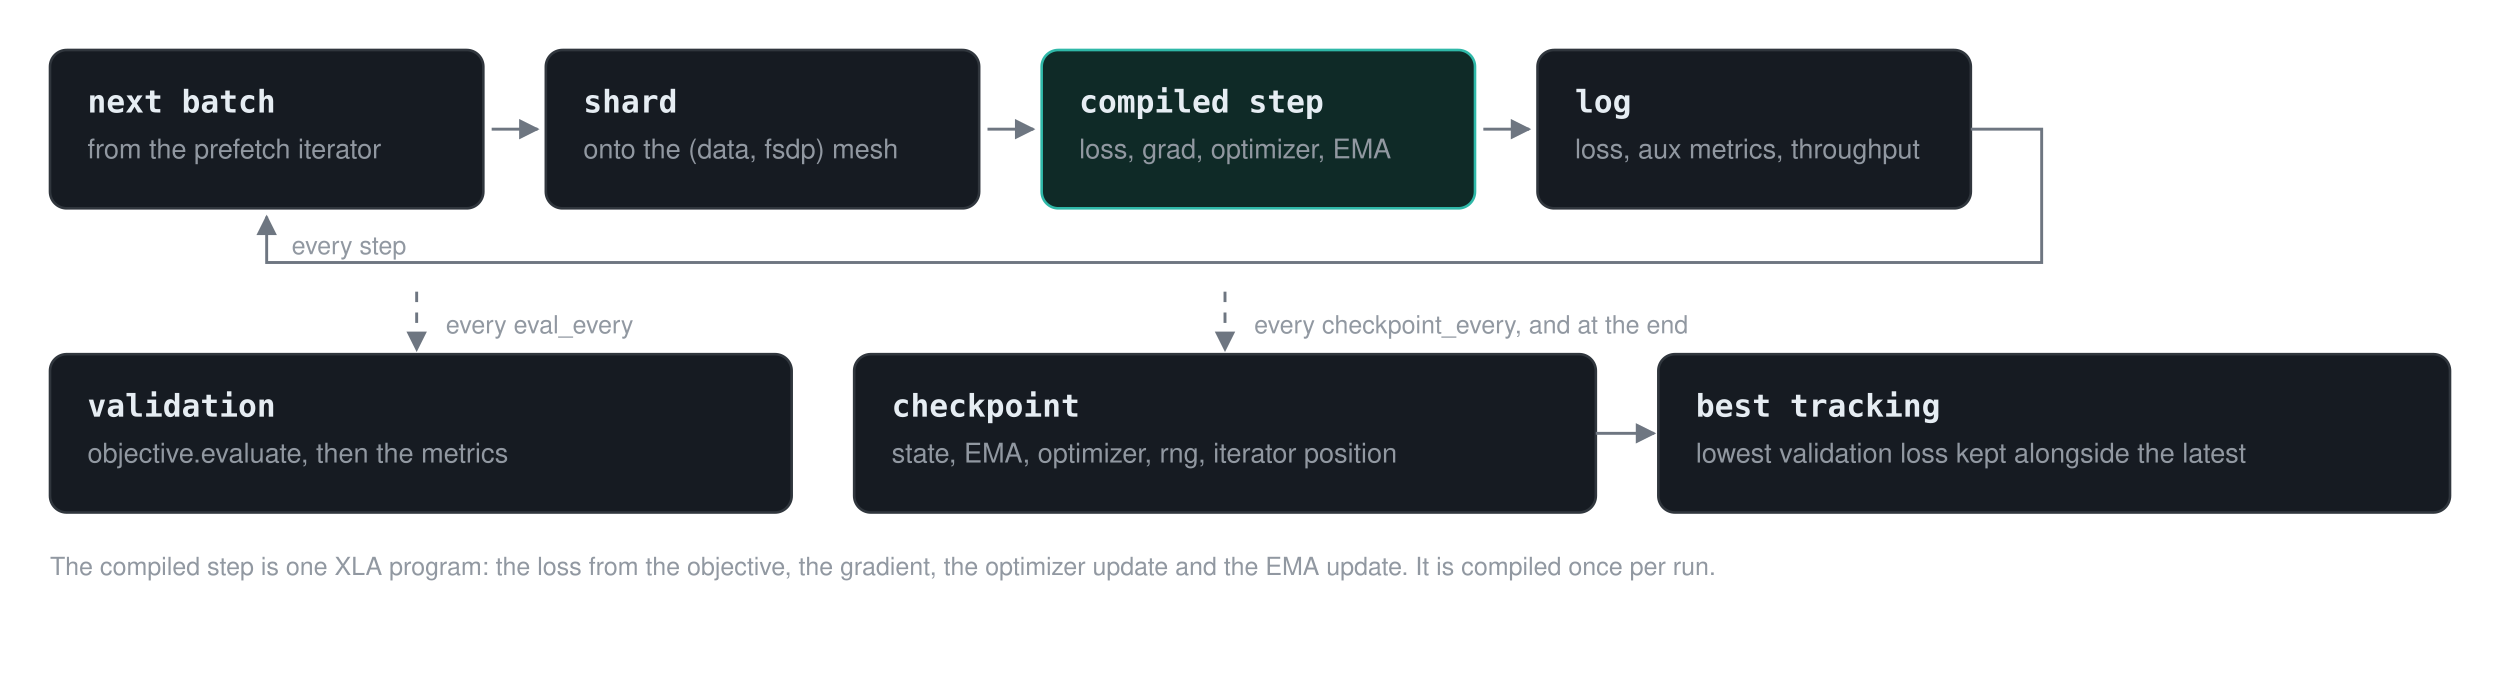
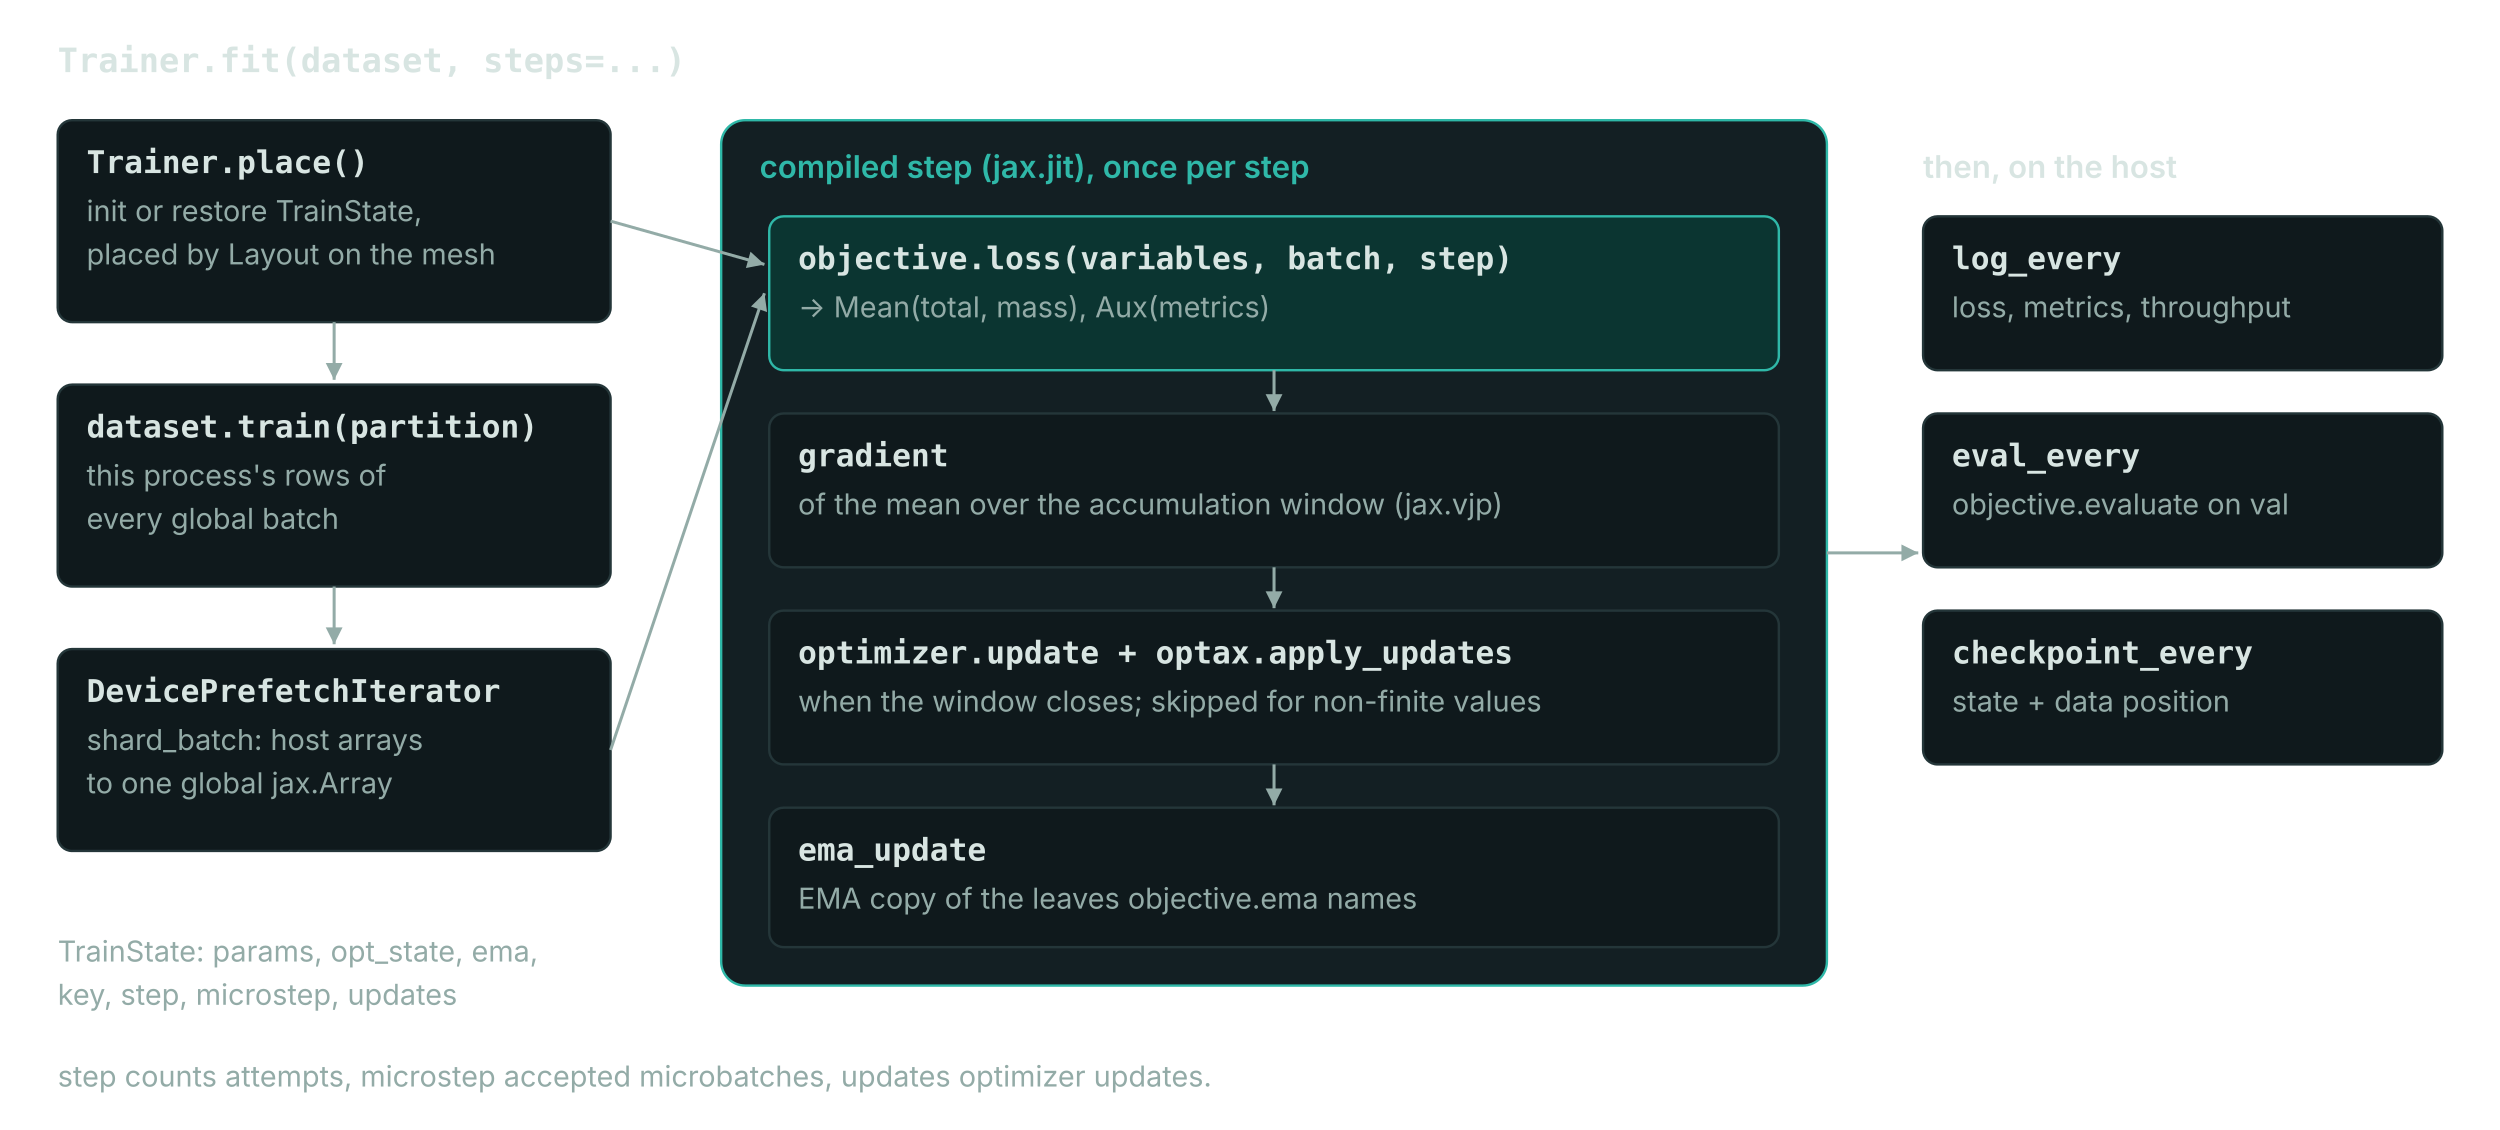
- <svg xmlns="http://www.w3.org/2000/svg" width="1200" height="330" viewBox="0 0 1200 330" role="img">
-   <defs>
-     <marker id="a" viewBox="0 0 10 10" refX="9" refY="5" markerWidth="7" markerHeight="7" orient="auto-start-reverse">
-       <path d="M 0 0 L 10 5 L 0 10 z" fill="#6e7681" />
-     </marker>
-   </defs>
-   <rect x="24" y="24" width="208" height="76" rx="8" fill="#161b22" stroke="#30363d" stroke-width="1.25" />
-   <text x="42" y="54" font-family="ui-monospace, SFMono-Regular, Menlo, Consolas, monospace" font-size="15" font-weight="600" fill="#e6edf3">next batch</text>
-   <text x="42" y="76" font-family="-apple-system, BlinkMacSystemFont, 'Segoe UI', Helvetica, Arial, sans-serif" font-size="13" fill="#9198a1">from the prefetch iterator</text>
-   <line x1="236" y1="62.0" x2="258" y2="62.0" stroke="#6e7681" stroke-width="1.4" marker-end="url(#a)" />
-   <rect x="262" y="24" width="208" height="76" rx="8" fill="#161b22" stroke="#30363d" stroke-width="1.25" />
-   <text x="280" y="54" font-family="ui-monospace, SFMono-Regular, Menlo, Consolas, monospace" font-size="15" font-weight="600" fill="#e6edf3">shard</text>
-   <text x="280" y="76" font-family="-apple-system, BlinkMacSystemFont, 'Segoe UI', Helvetica, Arial, sans-serif" font-size="13" fill="#9198a1">onto the (data, fsdp) mesh</text>
-   <line x1="474" y1="62.0" x2="496" y2="62.0" stroke="#6e7681" stroke-width="1.4" marker-end="url(#a)" />
-   <rect x="500" y="24" width="208" height="76" rx="8" fill="#0f2a27" stroke="#2fb8a8" stroke-width="1.25" />
-   <text x="518" y="54" font-family="ui-monospace, SFMono-Regular, Menlo, Consolas, monospace" font-size="15" font-weight="600" fill="#e6edf3">compiled step</text>
-   <text x="518" y="76" font-family="-apple-system, BlinkMacSystemFont, 'Segoe UI', Helvetica, Arial, sans-serif" font-size="13" fill="#9198a1">loss, grad, optimizer, EMA</text>
-   <line x1="712" y1="62.0" x2="734" y2="62.0" stroke="#6e7681" stroke-width="1.4" marker-end="url(#a)" />
-   <rect x="738" y="24" width="208" height="76" rx="8" fill="#161b22" stroke="#30363d" stroke-width="1.25" />
-   <text x="756" y="54" font-family="ui-monospace, SFMono-Regular, Menlo, Consolas, monospace" font-size="15" font-weight="600" fill="#e6edf3">log</text>
-   <text x="756" y="76" font-family="-apple-system, BlinkMacSystemFont, 'Segoe UI', Helvetica, Arial, sans-serif" font-size="13" fill="#9198a1">loss, aux metrics, throughput</text>
-   <path d="M 946 62.0 L 980 62.0 L 980 126 L 128.0 126 L 128.0 104" fill="none" stroke="#6e7681" stroke-width="1.4" marker-end="url(#a)" />
-   <text x="140.0" y="122" font-family="-apple-system, BlinkMacSystemFont, 'Segoe UI', Helvetica, Arial, sans-serif" font-size="12" fill="#9198a1" text-anchor="start">every step</text>
-   <rect x="24" y="170" width="356" height="76" rx="8" fill="#161b22" stroke="#30363d" stroke-width="1.25" />
-   <text x="42" y="200" font-family="ui-monospace, SFMono-Regular, Menlo, Consolas, monospace" font-size="15" font-weight="600" fill="#e6edf3">validation</text>
-   <text x="42" y="222" font-family="-apple-system, BlinkMacSystemFont, 'Segoe UI', Helvetica, Arial, sans-serif" font-size="13" fill="#9198a1">objective.evaluate, then the metrics</text>
-   <rect x="410" y="170" width="356" height="76" rx="8" fill="#161b22" stroke="#30363d" stroke-width="1.25" />
-   <text x="428" y="200" font-family="ui-monospace, SFMono-Regular, Menlo, Consolas, monospace" font-size="15" font-weight="600" fill="#e6edf3">checkpoint</text>
-   <text x="428" y="222" font-family="-apple-system, BlinkMacSystemFont, 'Segoe UI', Helvetica, Arial, sans-serif" font-size="13" fill="#9198a1">state, EMA, optimizer, rng, iterator position</text>
-   <rect x="796" y="170" width="380" height="76" rx="8" fill="#161b22" stroke="#30363d" stroke-width="1.25" />
-   <text x="814" y="200" font-family="ui-monospace, SFMono-Regular, Menlo, Consolas, monospace" font-size="15" font-weight="600" fill="#e6edf3">best tracking</text>
-   <text x="814" y="222" font-family="-apple-system, BlinkMacSystemFont, 'Segoe UI', Helvetica, Arial, sans-serif" font-size="13" fill="#9198a1">lowest validation loss kept alongside the latest</text>
-   <line x1="200" y1="140" x2="200" y2="168" stroke="#6e7681" stroke-width="1.4" marker-end="url(#a)" stroke-dasharray="5 5" />
-   <line x1="588" y1="140" x2="588" y2="168" stroke="#6e7681" stroke-width="1.4" marker-end="url(#a)" stroke-dasharray="5 5" />
-   <text x="214" y="160" font-family="-apple-system, BlinkMacSystemFont, 'Segoe UI', Helvetica, Arial, sans-serif" font-size="12" fill="#9198a1" text-anchor="start">every eval_every</text>
-   <text x="602" y="160" font-family="-apple-system, BlinkMacSystemFont, 'Segoe UI', Helvetica, Arial, sans-serif" font-size="12" fill="#9198a1" text-anchor="start">every checkpoint_every, and at the end</text>
-   <line x1="766" y1="208.0" x2="794" y2="208.0" stroke="#6e7681" stroke-width="1.4" marker-end="url(#a)" />
-   <text x="24" y="276" font-family="-apple-system, BlinkMacSystemFont, 'Segoe UI', Helvetica, Arial, sans-serif" font-size="12" fill="#9198a1" text-anchor="start">The compiled step is one XLA program: the loss from the objective, the gradient, the optimizer update and the EMA update. It is compiled once per run.</text>
+ <svg xmlns="http://www.w3.org/2000/svg" viewBox="0 0 1040 470" width="1040" height="470" role="img">
+   <text x="24" y="30" font-family="'Geist Mono', 'JetBrains Mono', ui-monospace, Menlo, Consolas, monospace" font-size="14" font-weight="600" fill="#d8e5e2" text-anchor="start">Trainer.fit(dataset, steps=...)</text>
+   <rect x="24" y="50" width="230" height="84" rx="6" fill="#0f191c" stroke="#243639" stroke-width="1" />
+   <text x="36" y="72" font-family="'Geist Mono', 'JetBrains Mono', ui-monospace, Menlo, Consolas, monospace" font-size="13" font-weight="600" fill="#d8e5e2" text-anchor="start">Trainer.place()</text>
+   <text x="36" y="92" font-family="Geist, Inter, -apple-system, 'Segoe UI', Helvetica, Arial, sans-serif" font-size="12" font-weight="400" fill="#93aba7" text-anchor="start">init or restore TrainState,</text>
+   <text x="36" y="110" font-family="Geist, Inter, -apple-system, 'Segoe UI', Helvetica, Arial, sans-serif" font-size="12" font-weight="400" fill="#93aba7" text-anchor="start">placed by Layout on the mesh</text>
+   <rect x="24" y="160" width="230" height="84" rx="6" fill="#0f191c" stroke="#243639" stroke-width="1" />
+   <text x="36" y="182" font-family="'Geist Mono', 'JetBrains Mono', ui-monospace, Menlo, Consolas, monospace" font-size="13" font-weight="600" fill="#d8e5e2" text-anchor="start">dataset.train(partition)</text>
+   <text x="36" y="202" font-family="Geist, Inter, -apple-system, 'Segoe UI', Helvetica, Arial, sans-serif" font-size="12" font-weight="400" fill="#93aba7" text-anchor="start">this process's rows of</text>
+   <text x="36" y="220" font-family="Geist, Inter, -apple-system, 'Segoe UI', Helvetica, Arial, sans-serif" font-size="12" font-weight="400" fill="#93aba7" text-anchor="start">every global batch</text>
+   <rect x="24" y="270" width="230" height="84" rx="6" fill="#0f191c" stroke="#243639" stroke-width="1" />
+   <text x="36" y="292" font-family="'Geist Mono', 'JetBrains Mono', ui-monospace, Menlo, Consolas, monospace" font-size="13" font-weight="600" fill="#d8e5e2" text-anchor="start">DevicePrefetchIterator</text>
+   <text x="36" y="312" font-family="Geist, Inter, -apple-system, 'Segoe UI', Helvetica, Arial, sans-serif" font-size="12" font-weight="400" fill="#93aba7" text-anchor="start">shard_batch: host arrays</text>
+   <text x="36" y="330" font-family="Geist, Inter, -apple-system, 'Segoe UI', Helvetica, Arial, sans-serif" font-size="12" font-weight="400" fill="#93aba7" text-anchor="start">to one global jax.Array</text>
+   <line x1="139" y1="244" x2="139" y2="268" stroke="#93aba7" stroke-width="1.25" />
+   <path d="M139.0,268.0 L135.5,261.0 L142.5,261.0 z" fill="#93aba7" />
+   <rect x="300" y="50" width="460" height="360" rx="10" fill="#131f23" stroke="#2fb8a8" stroke-width="1" />
+   <text x="316" y="74" font-family="Geist, Inter, -apple-system, 'Segoe UI', Helvetica, Arial, sans-serif" font-size="13" font-weight="600" fill="#2fb8a8" text-anchor="start">compiled step (jax.jit), once per step</text>
+   <rect x="320" y="90" width="420" height="64" rx="6" fill="#0b3531" stroke="#2fb8a8" stroke-width="1" />
+   <text x="332" y="112" font-family="'Geist Mono', 'JetBrains Mono', ui-monospace, Menlo, Consolas, monospace" font-size="13" font-weight="600" fill="#d8e5e2" text-anchor="start">objective.loss(variables, batch, step)</text>
+   <text x="332" y="132" font-family="Geist, Inter, -apple-system, 'Segoe UI', Helvetica, Arial, sans-serif" font-size="12" font-weight="400" fill="#93aba7" text-anchor="start">→ Mean(total, mass), Aux(metrics)</text>
+   <rect x="320" y="172" width="420" height="64" rx="6" fill="#0f191c" stroke="#243639" stroke-width="1" />
+   <text x="332" y="194" font-family="'Geist Mono', 'JetBrains Mono', ui-monospace, Menlo, Consolas, monospace" font-size="13" font-weight="600" fill="#d8e5e2" text-anchor="start">gradient</text>
+   <text x="332" y="214" font-family="Geist, Inter, -apple-system, 'Segoe UI', Helvetica, Arial, sans-serif" font-size="12" font-weight="400" fill="#93aba7" text-anchor="start">of the mean over the accumulation window (jax.vjp)</text>
+   <rect x="320" y="254" width="420" height="64" rx="6" fill="#0f191c" stroke="#243639" stroke-width="1" />
+   <text x="332" y="276" font-family="'Geist Mono', 'JetBrains Mono', ui-monospace, Menlo, Consolas, monospace" font-size="13" font-weight="600" fill="#d8e5e2" text-anchor="start">optimizer.update  +  optax.apply_updates</text>
+   <text x="332" y="296" font-family="Geist, Inter, -apple-system, 'Segoe UI', Helvetica, Arial, sans-serif" font-size="12" font-weight="400" fill="#93aba7" text-anchor="start">when the window closes; skipped for non-finite values</text>
+   <rect x="320" y="336" width="420" height="58" rx="6" fill="#0f191c" stroke="#243639" stroke-width="1" />
+   <text x="332" y="358" font-family="'Geist Mono', 'JetBrains Mono', ui-monospace, Menlo, Consolas, monospace" font-size="13" font-weight="600" fill="#d8e5e2" text-anchor="start">ema_update</text>
+   <text x="332" y="378" font-family="Geist, Inter, -apple-system, 'Segoe UI', Helvetica, Arial, sans-serif" font-size="12" font-weight="400" fill="#93aba7" text-anchor="start">EMA copy of the leaves objective.ema names</text>
+   <line x1="530" y1="154" x2="530" y2="171" stroke="#93aba7" stroke-width="1.25" />
+   <path d="M530.0,171.0 L526.5,164.0 L533.5,164.0 z" fill="#93aba7" />
+   <line x1="530" y1="236" x2="530" y2="253" stroke="#93aba7" stroke-width="1.25" />
+   <path d="M530.0,253.0 L526.5,246.0 L533.5,246.0 z" fill="#93aba7" />
+   <line x1="530" y1="318" x2="530" y2="335" stroke="#93aba7" stroke-width="1.25" />
+   <path d="M530.0,335.0 L526.5,328.0 L533.5,328.0 z" fill="#93aba7" />
+   <line x1="254" y1="312" x2="318" y2="122" stroke="#93aba7" stroke-width="1.25" />
+   <path d="M318.0,122.0 L319.1,129.8 L312.4,127.5 z" fill="#93aba7" />
+   <line x1="139" y1="134" x2="139" y2="158" stroke="#93aba7" stroke-width="1.25" />
+   <path d="M139.0,158.0 L135.5,151.0 L142.5,151.0 z" fill="#93aba7" />
+   <line x1="254" y1="92" x2="318" y2="110" stroke="#93aba7" stroke-width="1.25" />
+   <path d="M318.0,110.0 L310.3,111.5 L312.2,104.7 z" fill="#93aba7" />
+   <text x="800" y="74" font-family="Geist, Inter, -apple-system, 'Segoe UI', Helvetica, Arial, sans-serif" font-size="13" font-weight="600" fill="#d8e5e2" text-anchor="start">then, on the host</text>
+   <rect x="800" y="90" width="216" height="64" rx="6" fill="#0f191c" stroke="#243639" stroke-width="1" />
+   <text x="812" y="112" font-family="'Geist Mono', 'JetBrains Mono', ui-monospace, Menlo, Consolas, monospace" font-size="13" font-weight="600" fill="#d8e5e2" text-anchor="start">log_every</text>
+   <text x="812" y="132" font-family="Geist, Inter, -apple-system, 'Segoe UI', Helvetica, Arial, sans-serif" font-size="12" font-weight="400" fill="#93aba7" text-anchor="start">loss, metrics, throughput</text>
+   <rect x="800" y="172" width="216" height="64" rx="6" fill="#0f191c" stroke="#243639" stroke-width="1" />
+   <text x="812" y="194" font-family="'Geist Mono', 'JetBrains Mono', ui-monospace, Menlo, Consolas, monospace" font-size="13" font-weight="600" fill="#d8e5e2" text-anchor="start">eval_every</text>
+   <text x="812" y="214" font-family="Geist, Inter, -apple-system, 'Segoe UI', Helvetica, Arial, sans-serif" font-size="12" font-weight="400" fill="#93aba7" text-anchor="start">objective.evaluate on val</text>
+   <rect x="800" y="254" width="216" height="64" rx="6" fill="#0f191c" stroke="#243639" stroke-width="1" />
+   <text x="812" y="276" font-family="'Geist Mono', 'JetBrains Mono', ui-monospace, Menlo, Consolas, monospace" font-size="13" font-weight="600" fill="#d8e5e2" text-anchor="start">checkpoint_every</text>
+   <text x="812" y="296" font-family="Geist, Inter, -apple-system, 'Segoe UI', Helvetica, Arial, sans-serif" font-size="12" font-weight="400" fill="#93aba7" text-anchor="start">state + data position</text>
+   <line x1="760" y1="230" x2="798" y2="230" stroke="#93aba7" stroke-width="1.25" />
+   <path d="M798.0,230.0 L791.0,233.5 L791.0,226.5 z" fill="#93aba7" />
+   <text x="24" y="400" font-family="Geist, Inter, -apple-system, 'Segoe UI', Helvetica, Arial, sans-serif" font-size="12" font-weight="400" fill="#93aba7" text-anchor="start">TrainState: params, opt_state, ema,</text>
+   <text x="24" y="418" font-family="Geist, Inter, -apple-system, 'Segoe UI', Helvetica, Arial, sans-serif" font-size="12" font-weight="400" fill="#93aba7" text-anchor="start">key, step, microstep, updates</text>
+   <text x="24" y="452" font-family="Geist, Inter, -apple-system, 'Segoe UI', Helvetica, Arial, sans-serif" font-size="12" font-weight="400" fill="#93aba7" text-anchor="start">step counts attempts, microstep accepted microbatches, updates optimizer updates.</text>
</svg>
